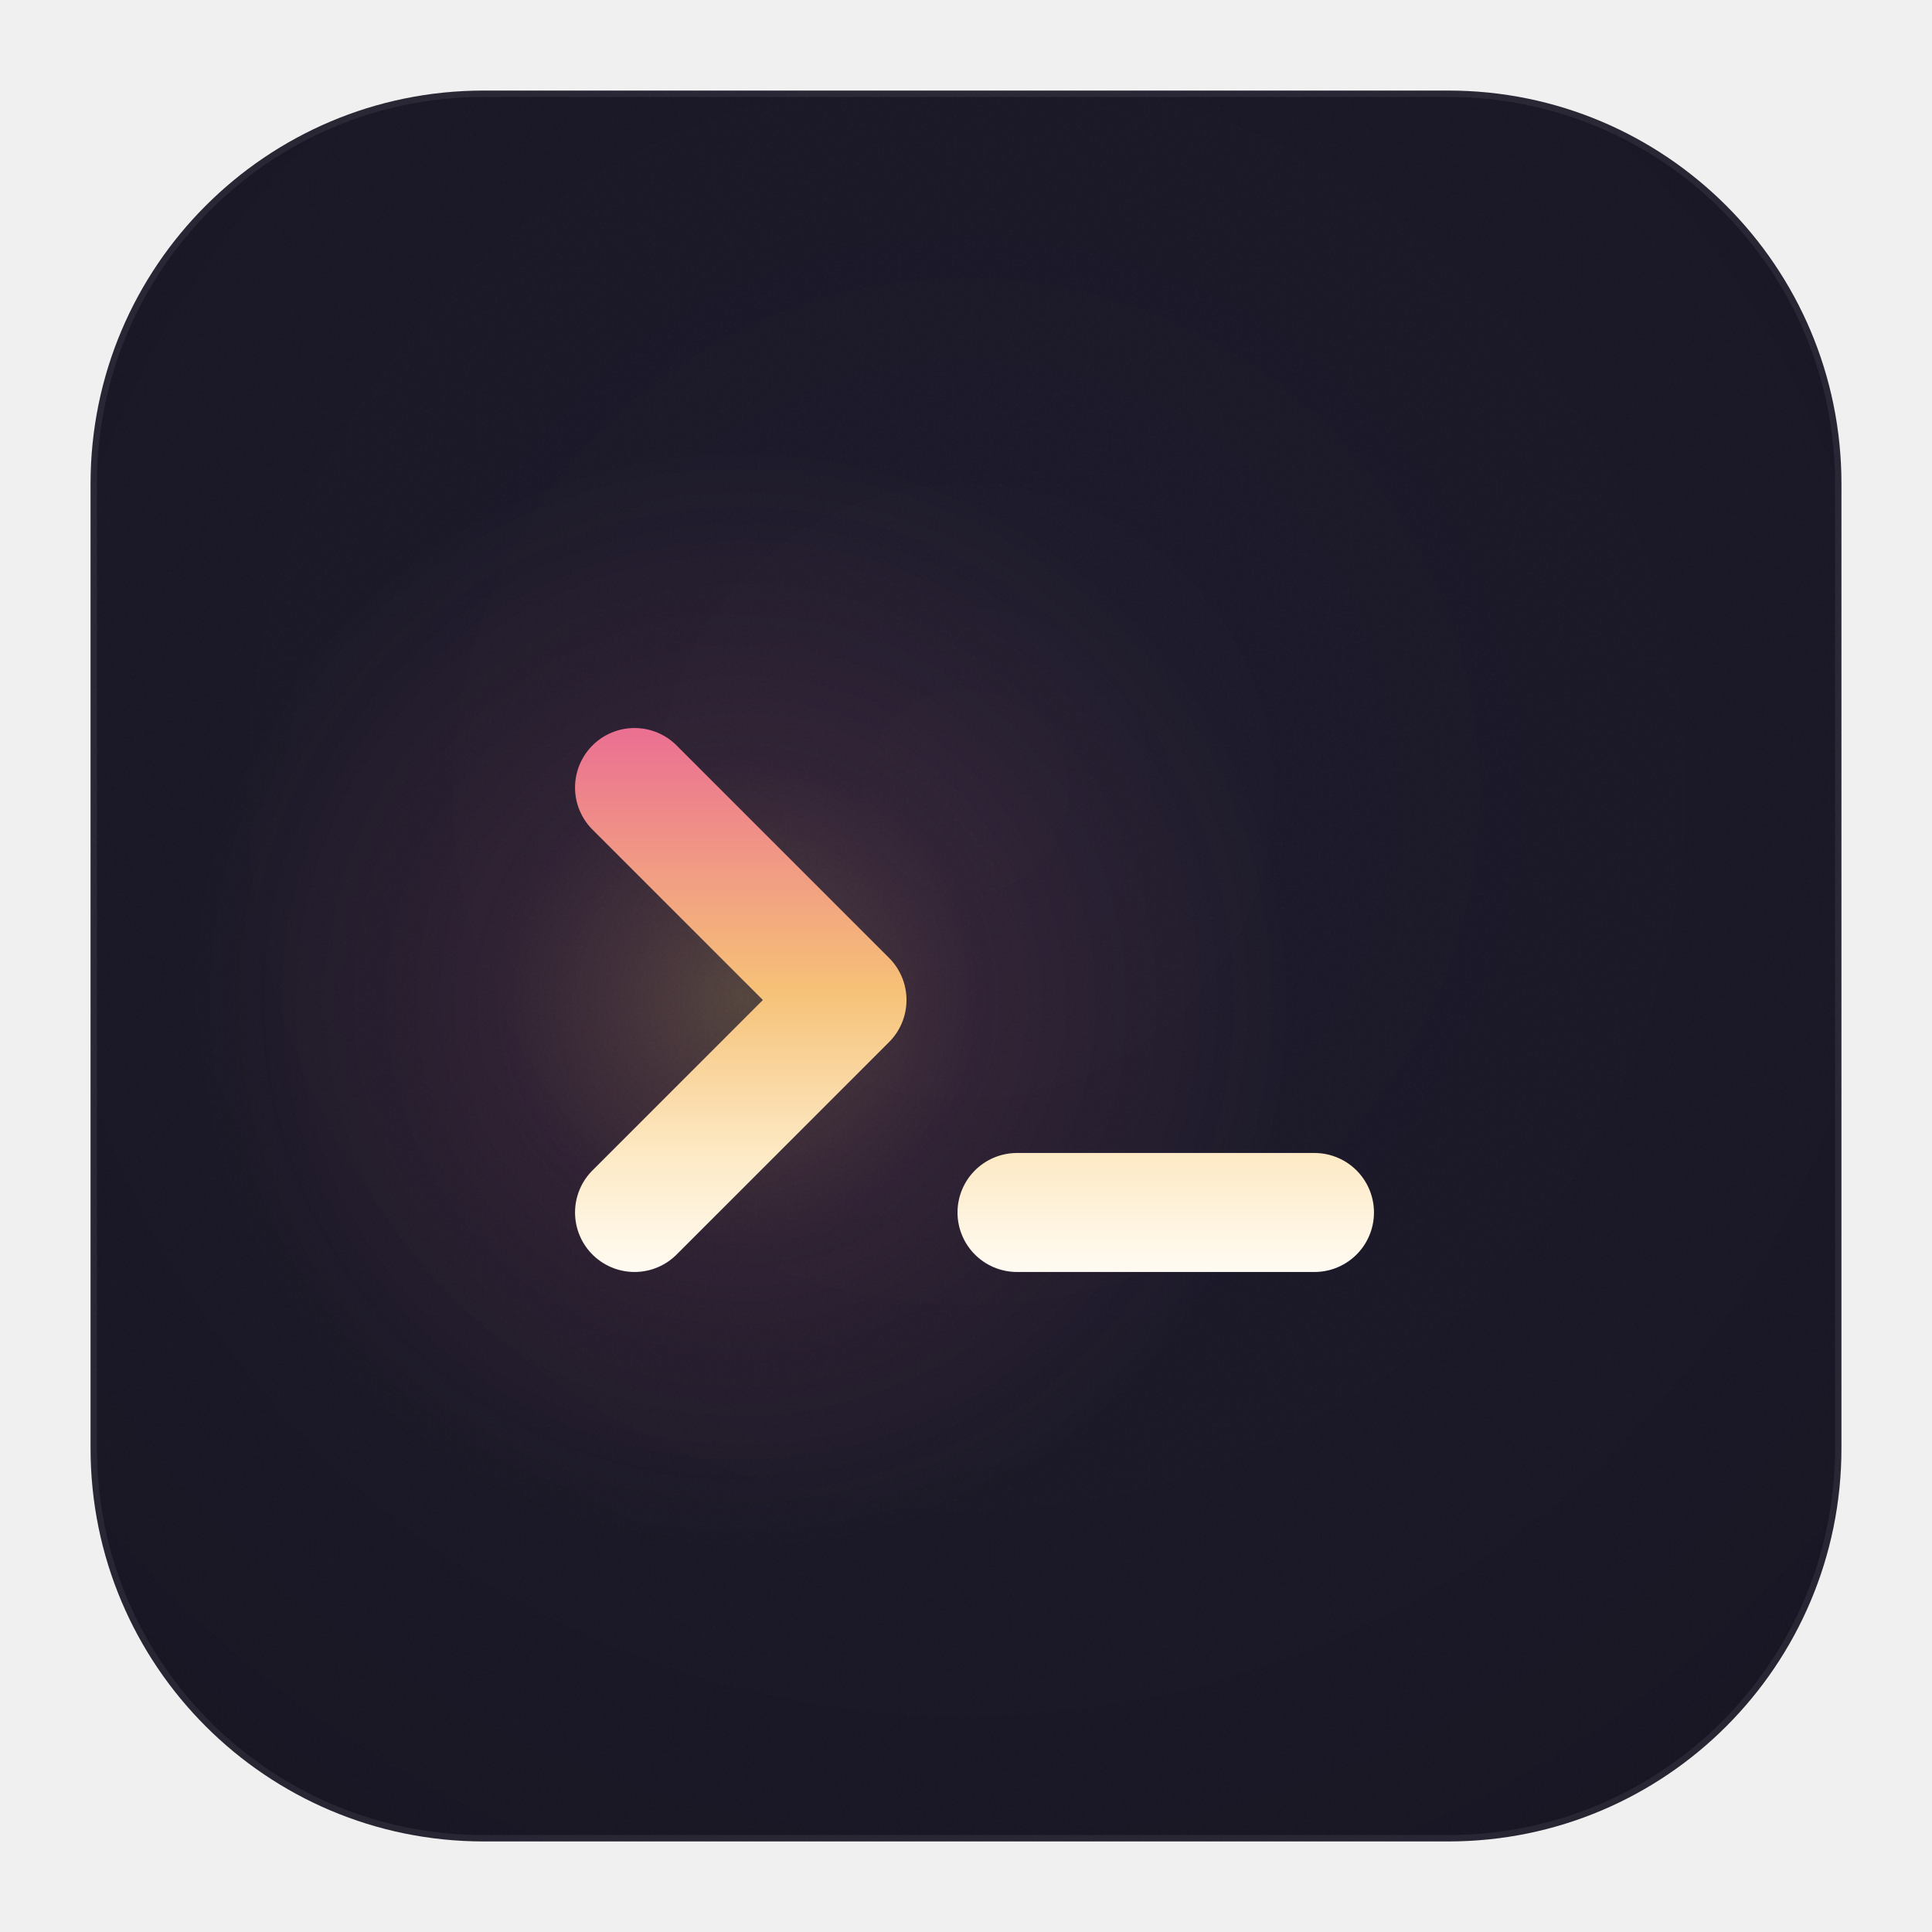
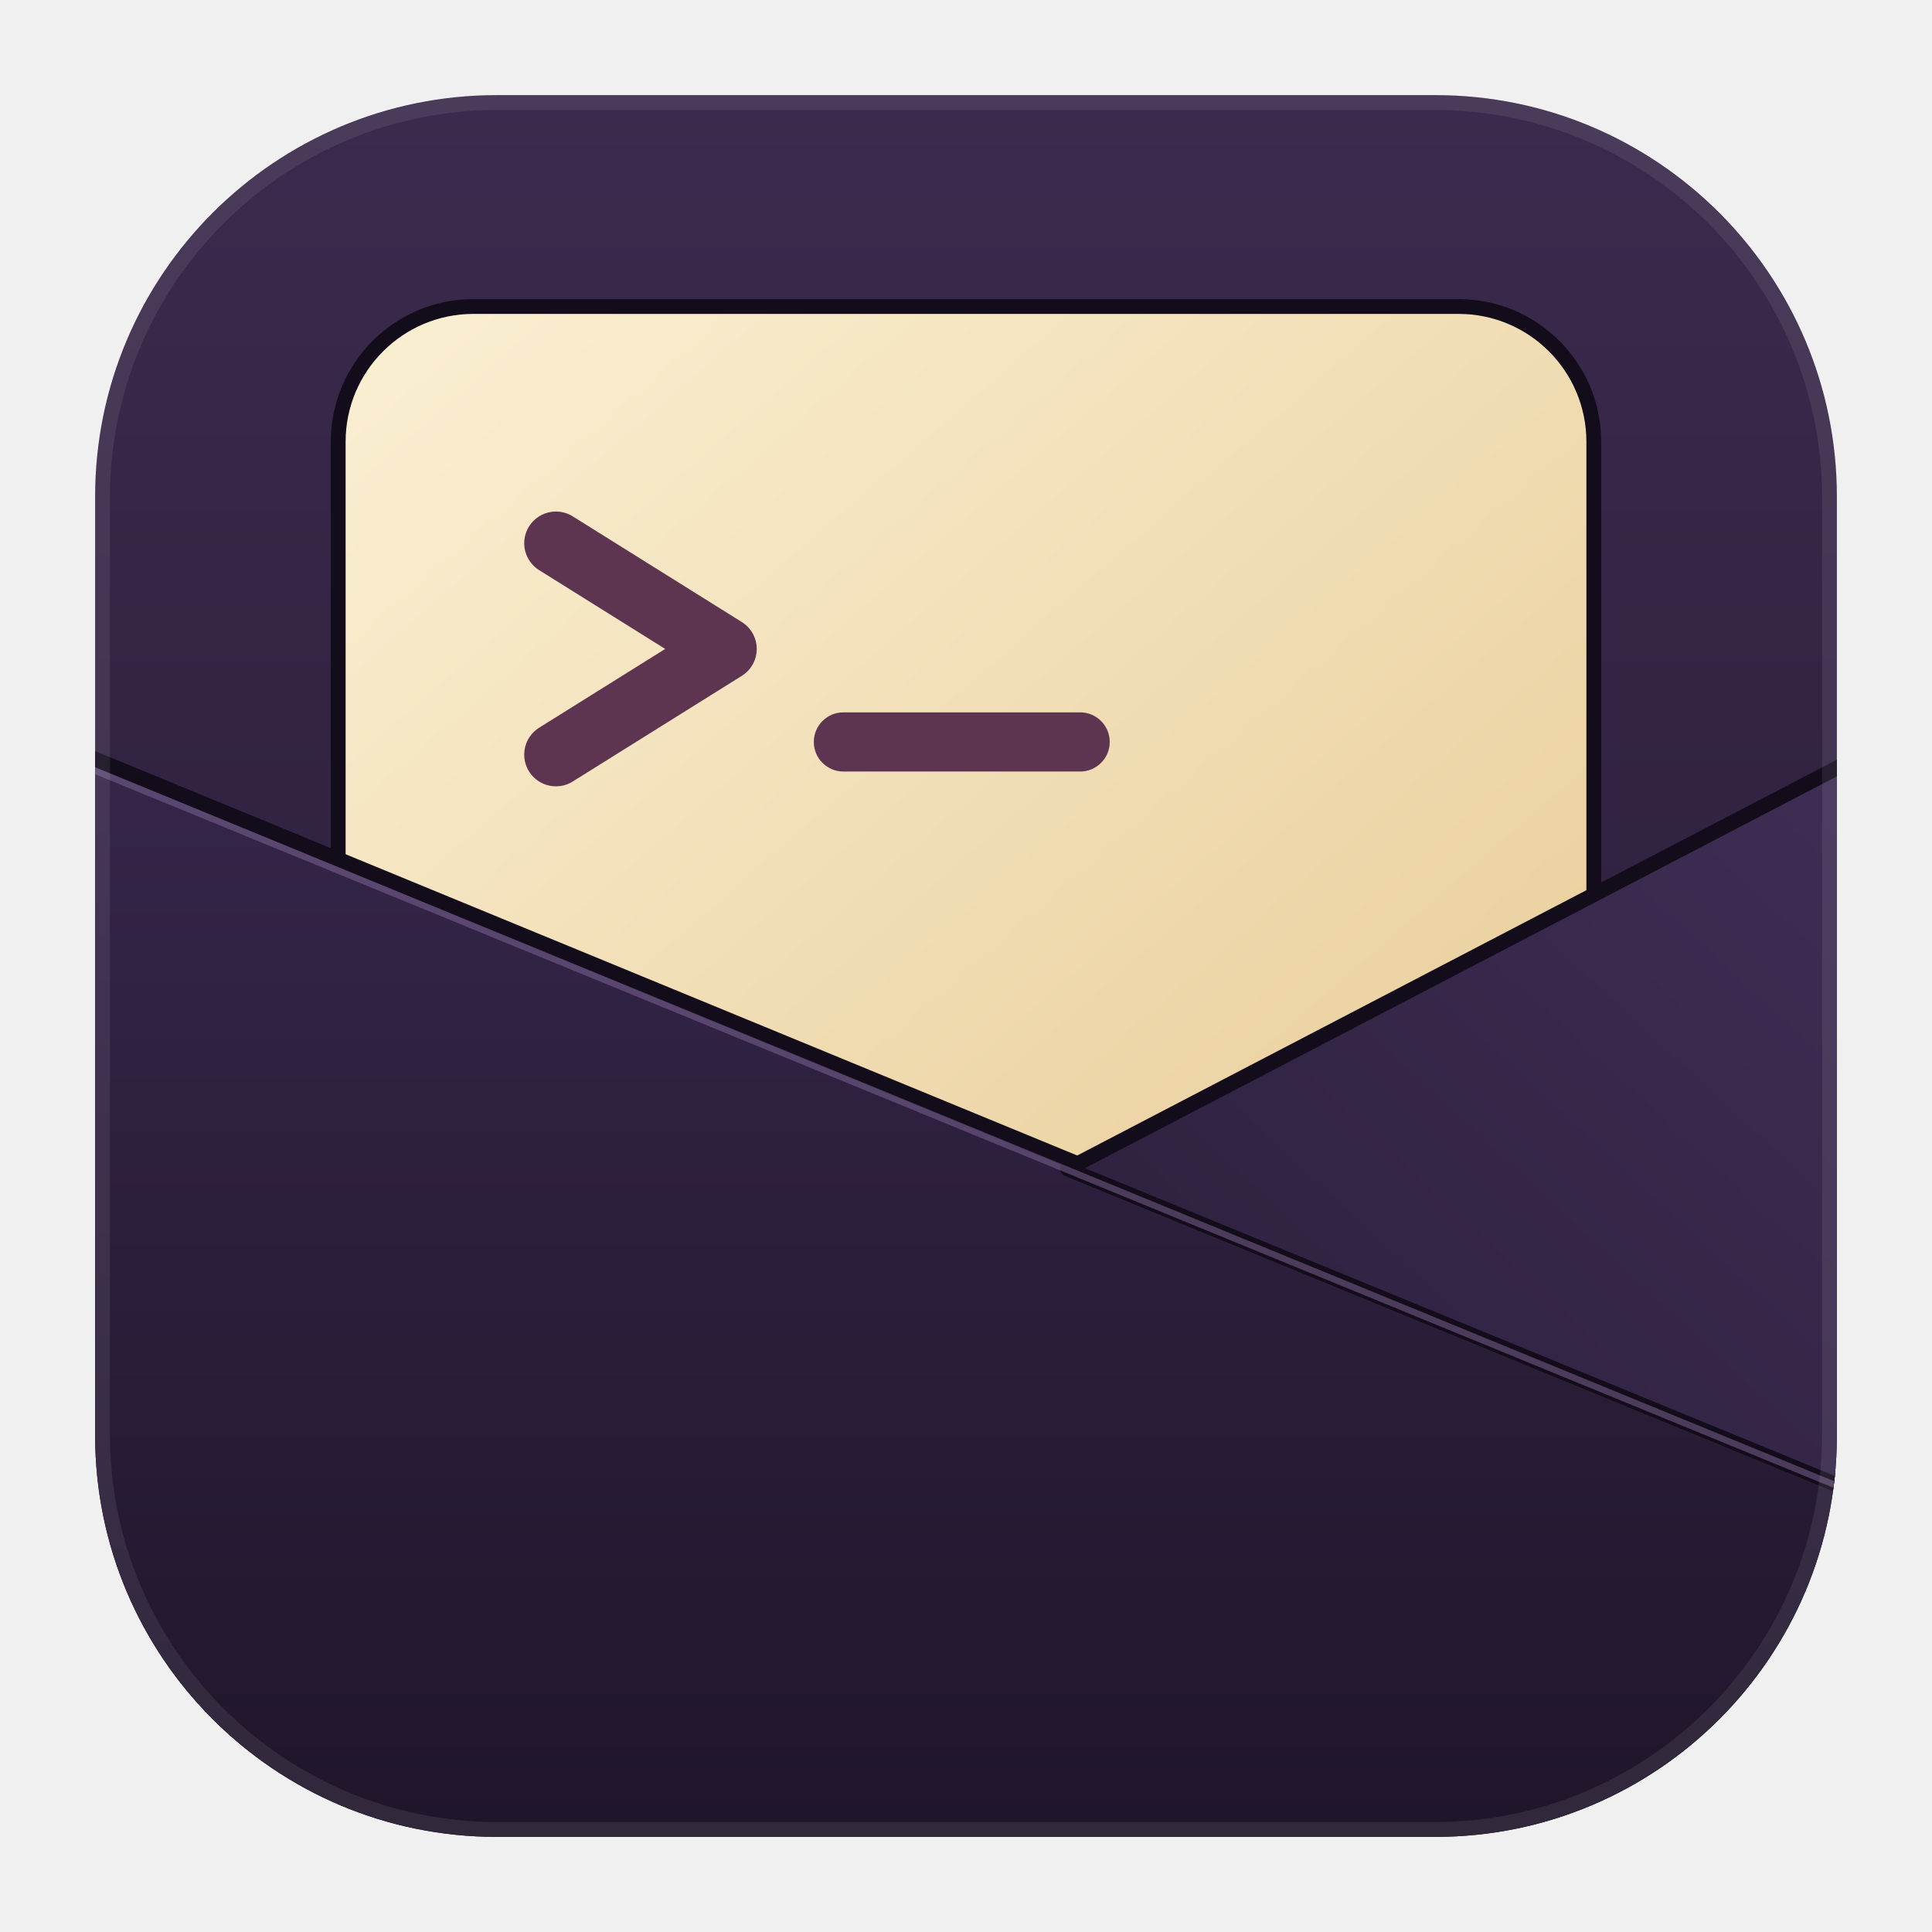
- <svg xmlns="http://www.w3.org/2000/svg" viewBox="0 0 1024 1024" width="1024" height="1024">
+ <svg xmlns="http://www.w3.org/2000/svg" viewBox="55 55 914 914" width="1024" height="1024">
  <defs>
-     <radialGradient id="bg" cx="512" cy="430" r="580" gradientUnits="userSpaceOnUse">
-       <stop offset="0" stop-color="#1f1d2e" />
-       <stop offset="1" stop-color="#191724" />
-     </radialGradient>
-     <radialGradient id="glow" cx="406" cy="528" r="260" gradientUnits="userSpaceOnUse">
-       <stop offset="0" stop-color="#f6c177" stop-opacity="0.26" />
-       <stop offset="0.45" stop-color="#eb6f92" stop-opacity="0.09" />
-       <stop offset="1" stop-color="#eb6f92" stop-opacity="0" />
-     </radialGradient>
-     <linearGradient id="flame" x1="406" y1="656" x2="406" y2="400" gradientUnits="userSpaceOnUse">
-       <stop offset="0" stop-color="#fffbf2" />
-       <stop offset="0.22" stop-color="#fde9c4" />
-       <stop offset="0.52" stop-color="#f6c177" />
-       <stop offset="1" stop-color="#eb6f92" />
+     <linearGradient id="tile" x1="0" y1="0" x2="0" y2="1">
+       <stop offset="0" stop-color="#3b2a4d" />
+       <stop offset="1" stop-color="#241933" />
+     </linearGradient>
+     <linearGradient id="flapL" x1="0" y1="0" x2="0" y2="1">
+       <stop offset="0" stop-color="#35264a" />
+       <stop offset="1" stop-color="#1f1529" />
+     </linearGradient>
+     <linearGradient id="flapR" x1="1" y1="0" x2="0" y2="1">
+       <stop offset="0" stop-color="#3f2e55" />
+       <stop offset="1" stop-color="#2b1f3b" />
+     </linearGradient>
+     <linearGradient id="card" x1="0" y1="0" x2="1" y2="1">
+       <stop offset="0" stop-color="#fbf0d4" />
+       <stop offset="1" stop-color="#e6c992" />
    </linearGradient>
    <clipPath id="clip">
-       <rect x="100" y="100" width="824" height="824" rx="185" />
+       <rect x="100" y="100" width="824" height="824" rx="190" />
    </clipPath>
-     <filter id="grain" x="0" y="0" width="100%" height="100%" color-interpolation-filters="sRGB">
-       <feTurbulence type="fractalNoise" baseFrequency="0.8" numOctaves="3" stitchTiles="stitch" seed="7" />
-       <feColorMatrix type="saturate" values="0" />
+     <filter id="shadow" x="-20%" y="-20%" width="140%" height="150%">
+       <feDropShadow dx="0" dy="22" stdDeviation="26" flood-color="#241933" flood-opacity="0.45" />
    </filter>
  </defs>
-   <g transform="translate(512 512) scale(1.12621) translate(-512 -512)">
-     <rect x="100" y="100" width="824" height="824" rx="185" fill="url(#bg)" />
+   <g>
+     <rect x="100" y="100" width="824" height="824" rx="190" fill="url(#tile)" />
    <g clip-path="url(#clip)">
-       <circle cx="406" cy="528" r="260" fill="url(#glow)" />
-       <rect x="100" y="100" width="824" height="824" filter="url(#grain)" style="opacity:0.14;mix-blend-mode:soft-light" />
+       <rect x="215" y="200" width="594" height="520" rx="64" fill="url(#card)" stroke="#130c1b" stroke-width="7" />
+       <path d="M318 312 L398 362 L318 412" fill="none" stroke="#5e3550" stroke-width="30" stroke-linecap="round" stroke-linejoin="round" />
+       <rect x="440" y="392" width="140" height="28" rx="14" fill="#5e3550" />
+       <path d="M90 410 L940 760 L940 940 L90 940 Z" fill="url(#flapL)" stroke="#130c1b" stroke-width="7" stroke-linejoin="round" />
+       <path d="M940 410 L560 608 L940 764 Z" fill="url(#flapR)" stroke="#130c1b" stroke-width="7" stroke-linejoin="round" />
+       <path d="M96 418 L934 762" stroke="#7a6290" stroke-opacity="0.55" stroke-width="3" />
    </g>
-     <rect x="101.5" y="101.5" width="821" height="821" rx="183.5" fill="none" stroke="#ffffff" stroke-opacity="0.07" stroke-width="3" />
-     <polyline points="356,428 456,528 356,628" fill="none" stroke="url(#flame)" stroke-width="56" stroke-linecap="round" stroke-linejoin="round" />
-     <line x1="536" y1="628" x2="676" y2="628" stroke="url(#flame)" stroke-width="56" stroke-linecap="round" />
+     <rect x="103.5" y="103.5" width="817" height="817" rx="187" fill="none" stroke="#ffffff" stroke-opacity="0.08" stroke-width="7" />
  </g>
</svg>
